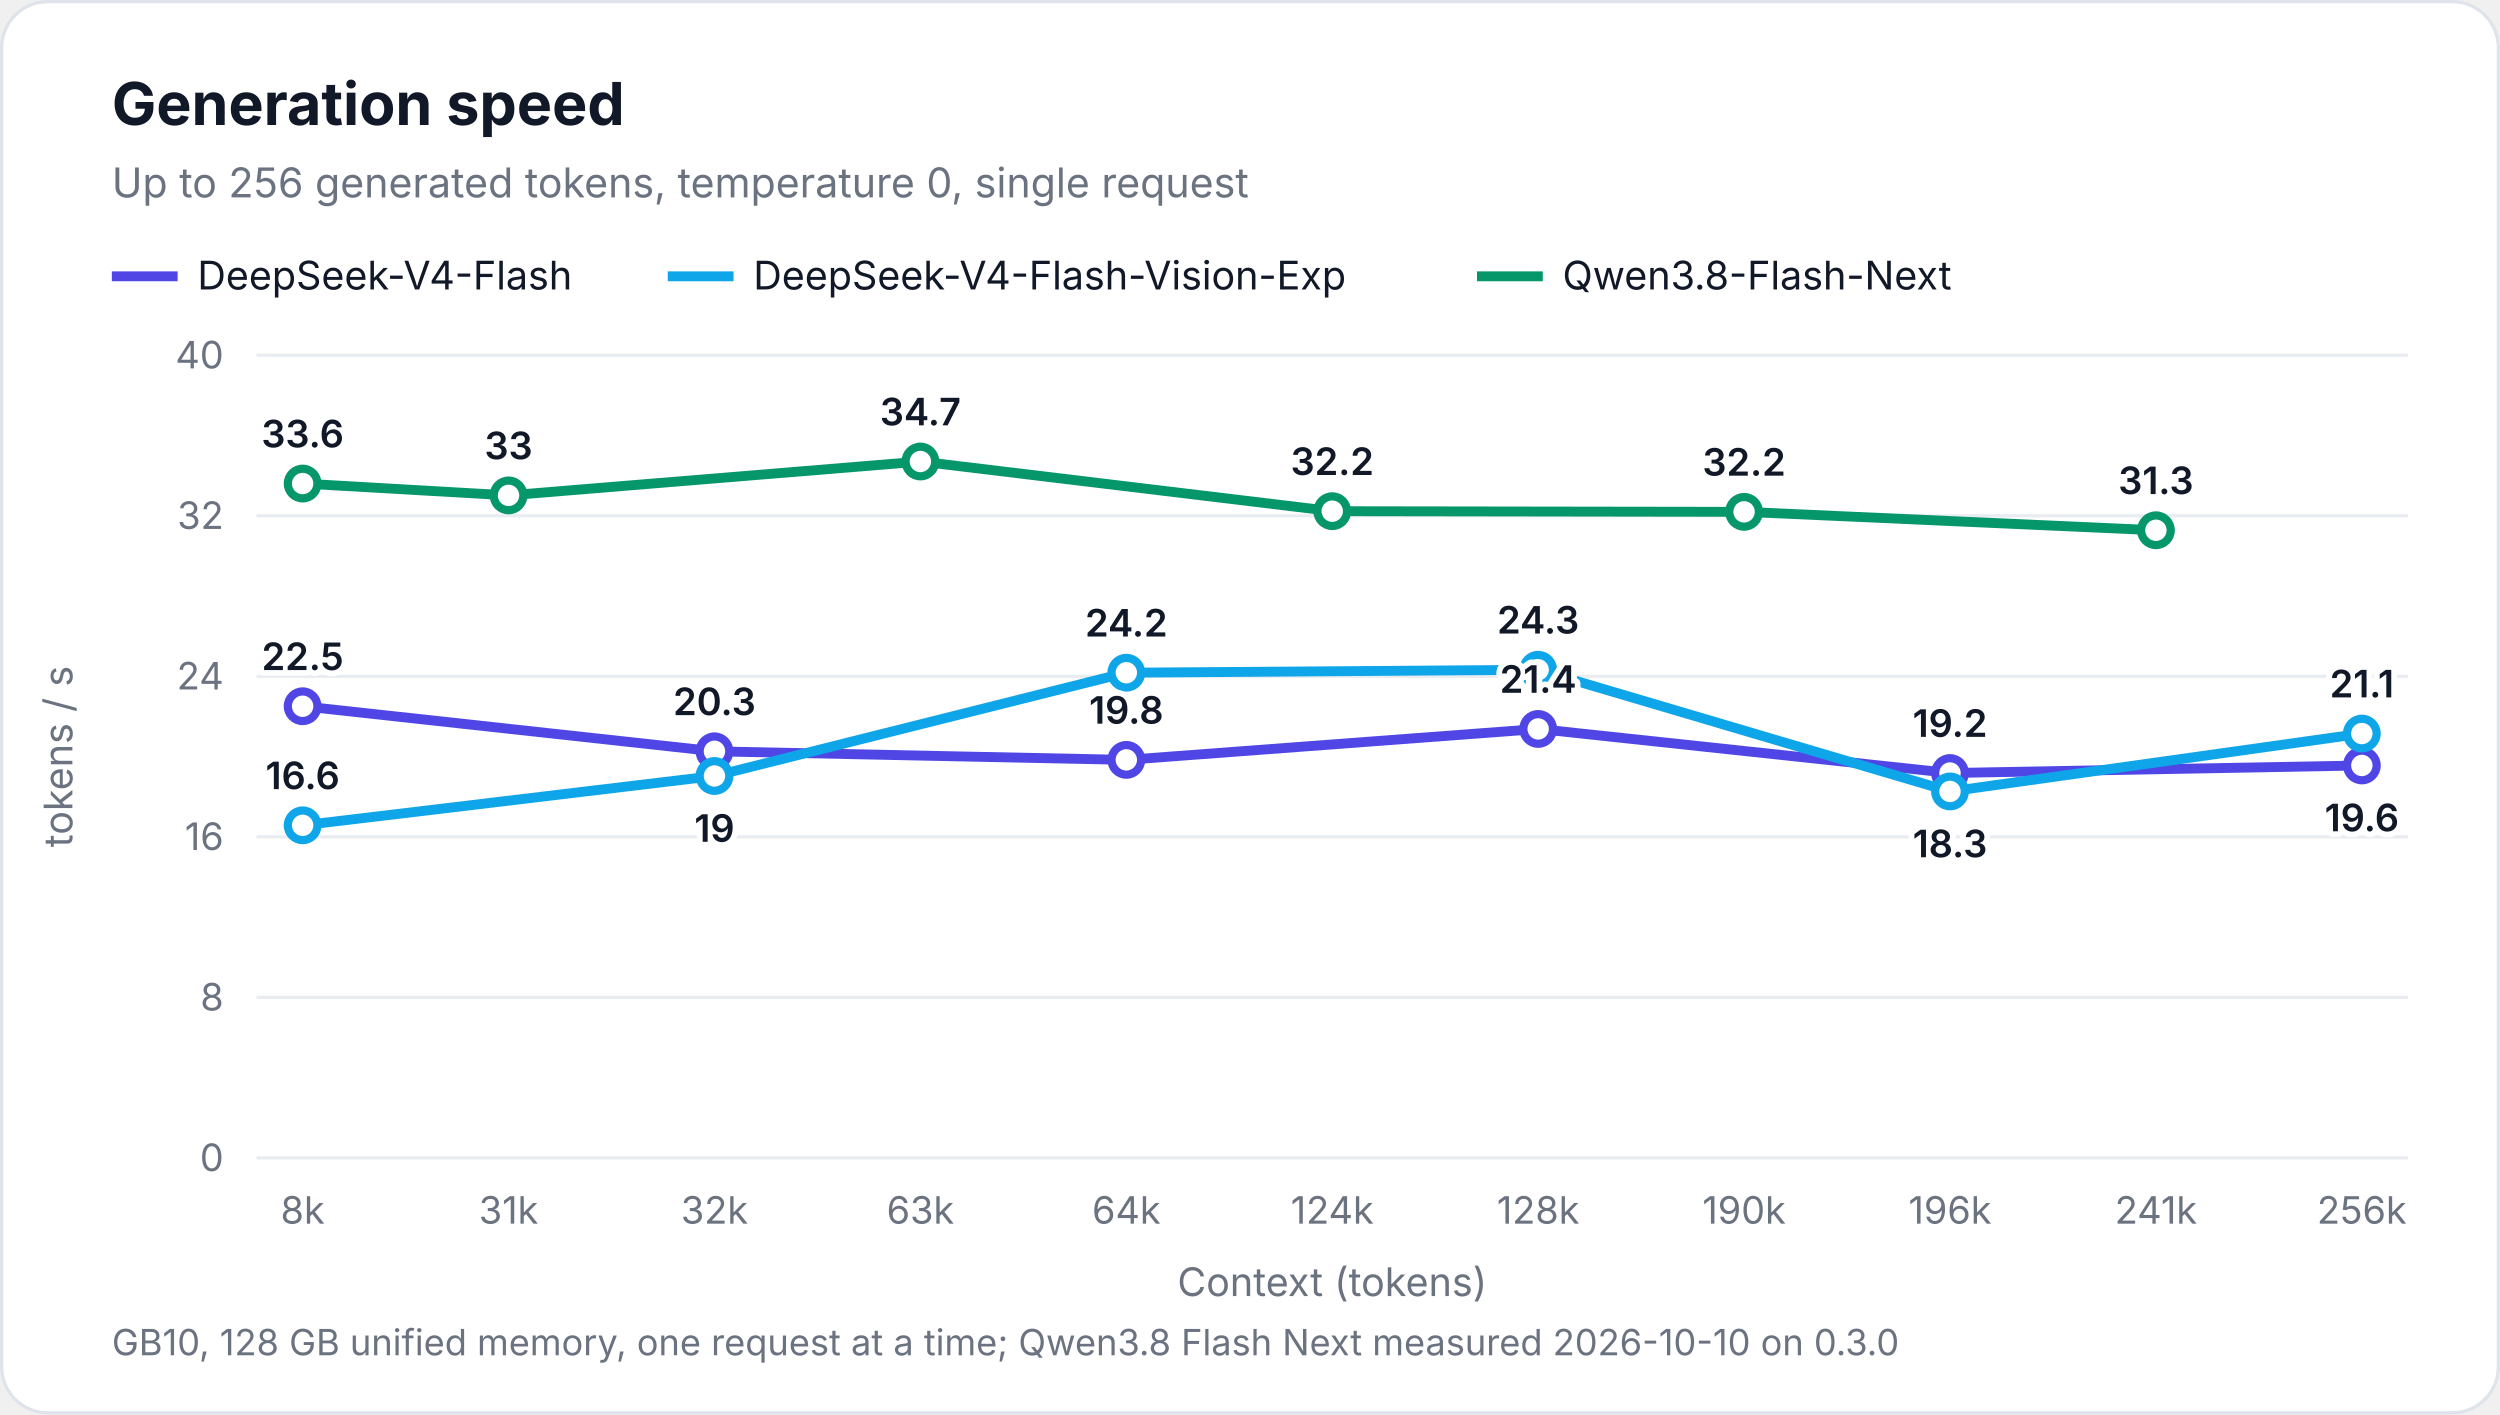
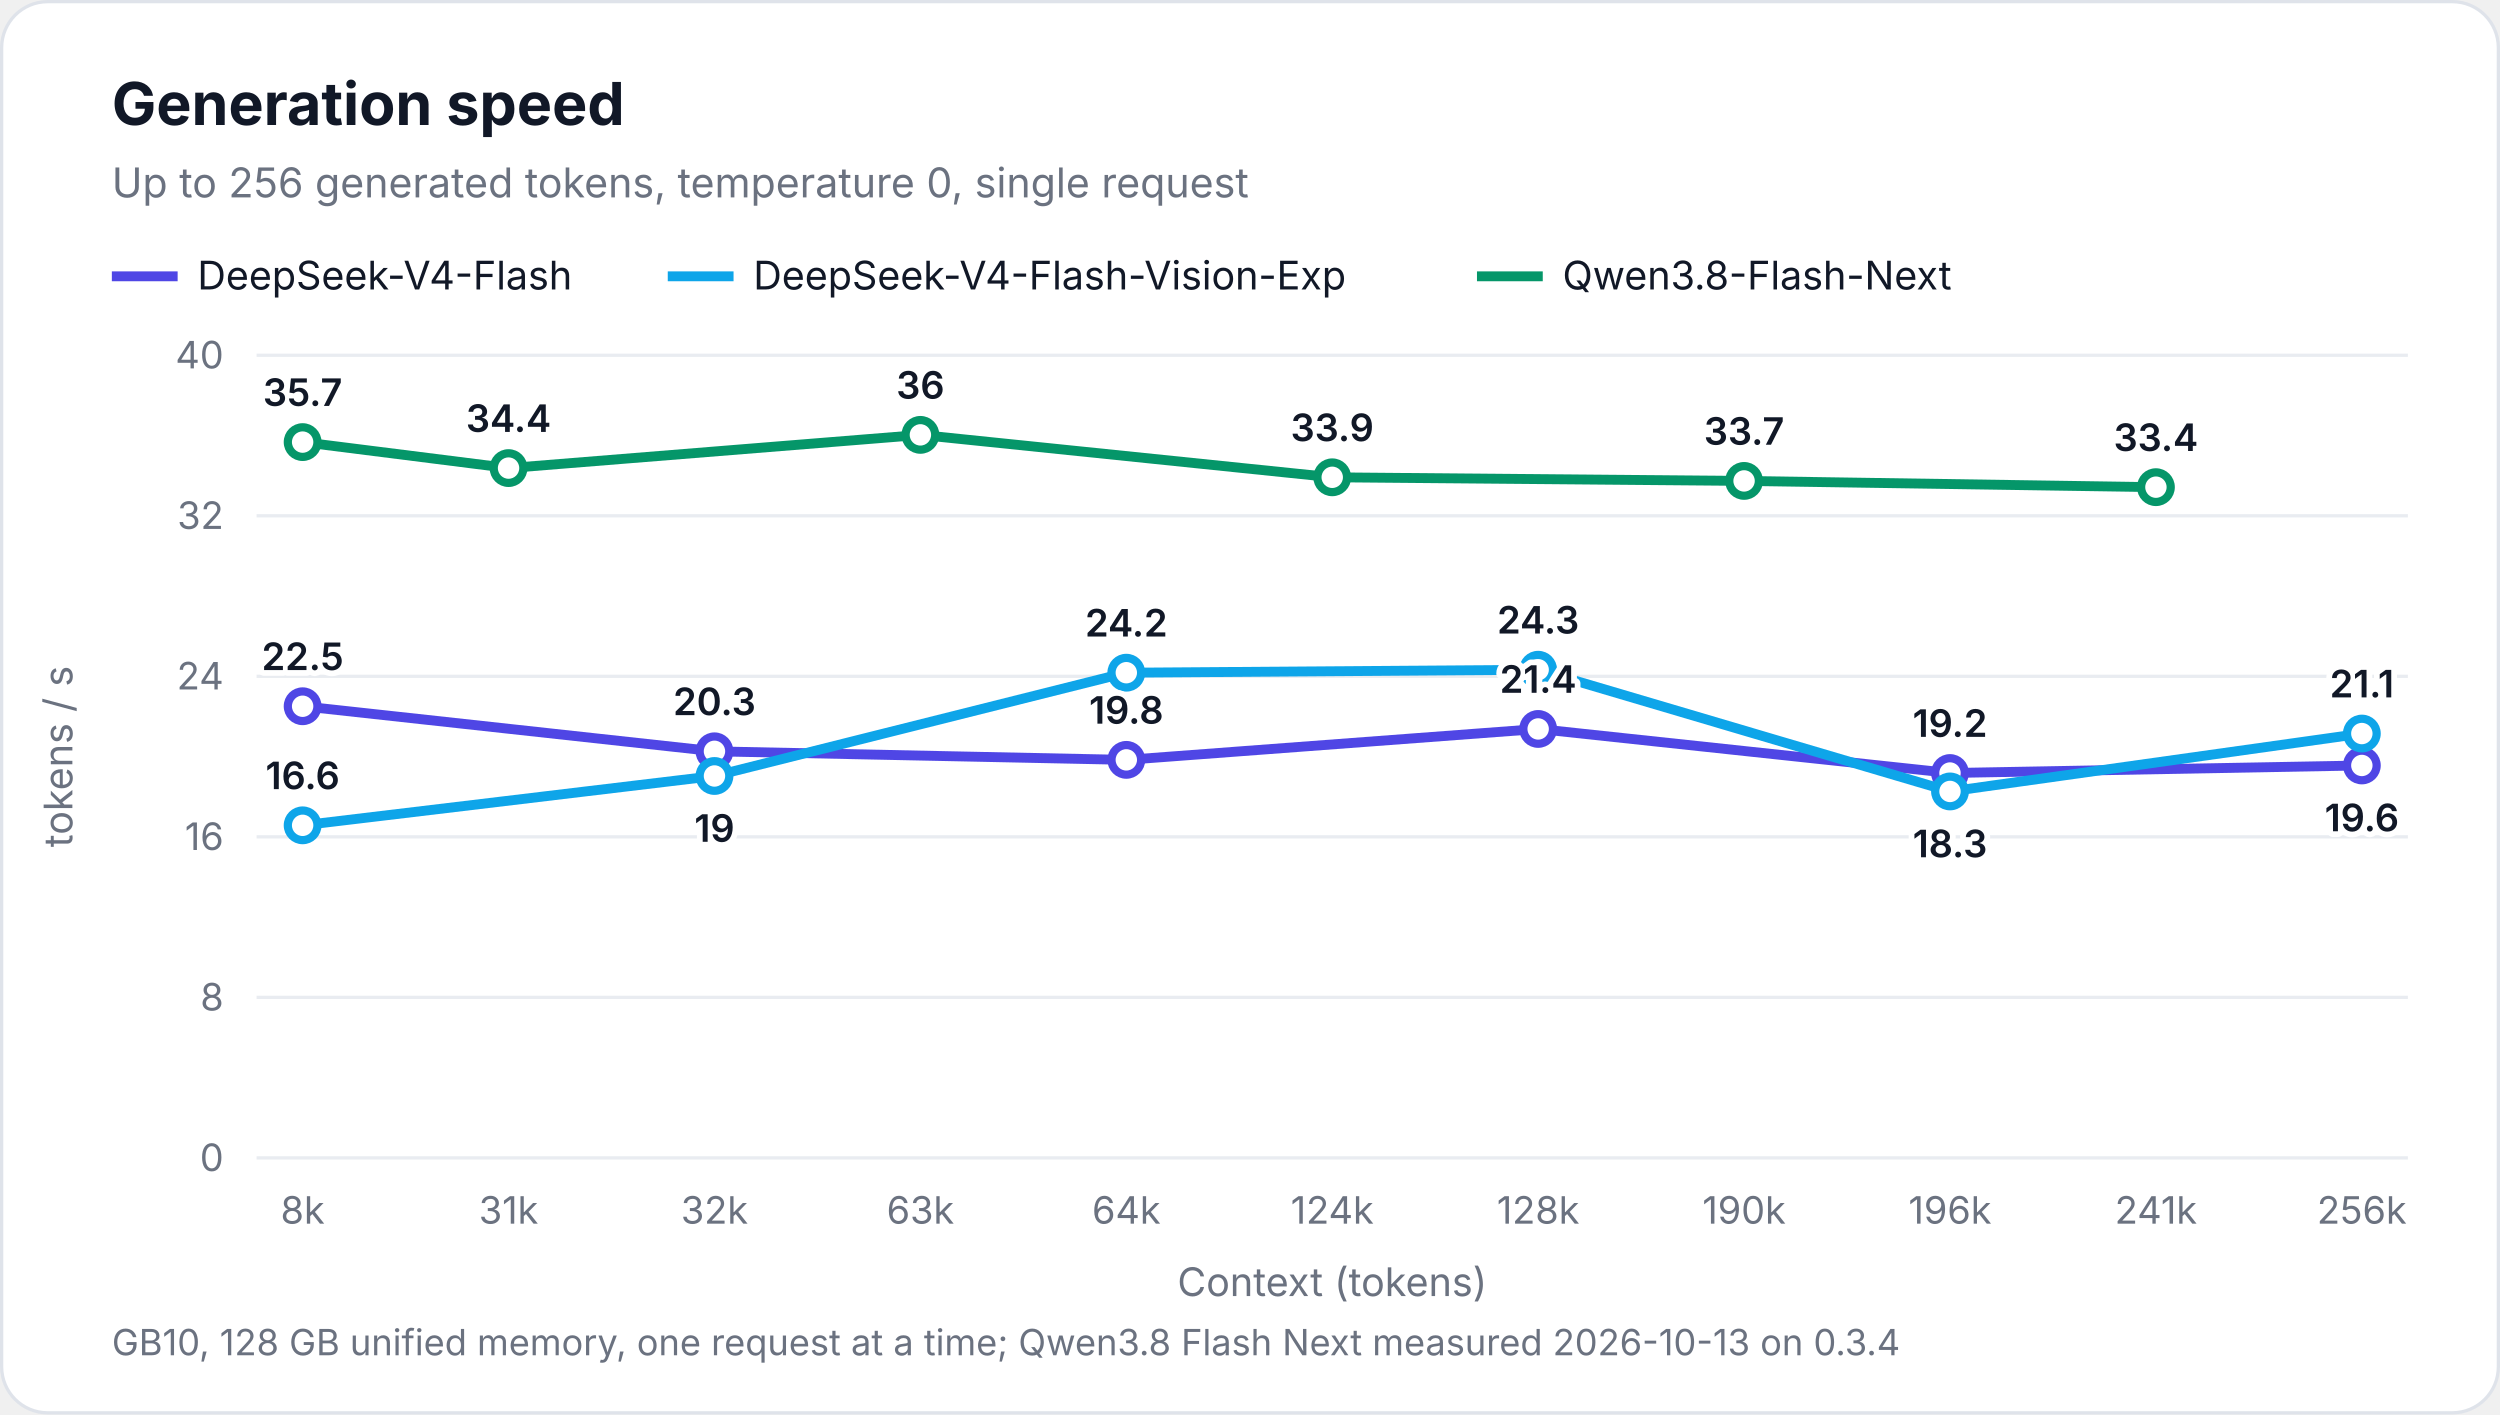
<svg xmlns="http://www.w3.org/2000/svg" width="760" height="430" viewBox="0 0 760 430" font-family="Inter, Segoe UI, Helvetica, Arial, sans-serif">
  <rect x="0.5" y="0.5" width="759" height="429" rx="14" fill="#ffffff" stroke="#dfe3ea" />
  <text x="34" y="38" font-size="18" font-weight="700" fill="#111827">Generation speed</text>
  <text x="34" y="60" font-size="12.5" fill="#6b7280">Up to 256 generated tokens, temperature 0, single request</text>
-   <text x="34" y="412" font-size="11" fill="#6b7280">GB10, 128 GB unified memory, one request at a time; Qwen3.8 Flash Next measured 2026-10-10 on 0.3.0</text>
+   <text x="34" y="412" font-size="11" fill="#6b7280">GB10, 128 GB unified memory, one request at a time; Qwen3.8 Flash Next measured 2026-10-13 on 0.3.4</text>
  <line x1="78" y1="352.0" x2="732" y2="352.0" stroke="#e9ecf1" />
  <text x="68" y="356.0" font-size="11.5" text-anchor="end" fill="#6b7280">0</text>
  <line x1="78" y1="303.2" x2="732" y2="303.2" stroke="#e9ecf1" />
  <text x="68" y="307.2" font-size="11.5" text-anchor="end" fill="#6b7280">8</text>
  <line x1="78" y1="254.4" x2="732" y2="254.4" stroke="#e9ecf1" />
  <text x="68" y="258.4" font-size="11.5" text-anchor="end" fill="#6b7280">16</text>
  <line x1="78" y1="205.6" x2="732" y2="205.6" stroke="#e9ecf1" />
  <text x="68" y="209.6" font-size="11.5" text-anchor="end" fill="#6b7280">24</text>
  <line x1="78" y1="156.8" x2="732" y2="156.8" stroke="#e9ecf1" />
  <text x="68" y="160.8" font-size="11.5" text-anchor="end" fill="#6b7280">32</text>
  <line x1="78" y1="108.0" x2="732" y2="108.0" stroke="#e9ecf1" />
  <text x="68" y="112.0" font-size="11.5" text-anchor="end" fill="#6b7280">40</text>
  <text x="22" y="230.0" font-size="12" fill="#6b7280" text-anchor="middle" transform="rotate(-90 22 230.0)">tokens / s</text>
  <text x="405.0" y="394" font-size="12" fill="#6b7280" text-anchor="middle">Context (tokens)</text>
  <text x="92.0" y="372" font-size="11.5" text-anchor="middle" fill="#6b7280">8k</text>
  <text x="154.6" y="372" font-size="11.5" text-anchor="middle" fill="#6b7280">31k</text>
  <text x="217.2" y="372" font-size="11.5" text-anchor="middle" fill="#6b7280">32k</text>
  <text x="279.8" y="372" font-size="11.5" text-anchor="middle" fill="#6b7280">63k</text>
  <text x="342.4" y="372" font-size="11.5" text-anchor="middle" fill="#6b7280">64k</text>
  <text x="405.0" y="372" font-size="11.5" text-anchor="middle" fill="#6b7280">124k</text>
  <text x="467.6" y="372" font-size="11.5" text-anchor="middle" fill="#6b7280">128k</text>
  <text x="530.2" y="372" font-size="11.5" text-anchor="middle" fill="#6b7280">190k</text>
  <text x="592.8" y="372" font-size="11.5" text-anchor="middle" fill="#6b7280">196k</text>
  <text x="655.4" y="372" font-size="11.5" text-anchor="middle" fill="#6b7280">241k</text>
  <text x="718.0" y="372" font-size="11.5" text-anchor="middle" fill="#6b7280">256k</text>
  <path d="M92.0,214.7 L217.2,228.4 L342.4,231.0 L467.6,221.6 L592.8,235.0 L718.0,232.7" fill="none" stroke="#4f46e5" stroke-width="3" stroke-linejoin="round" stroke-linecap="round" />
  <circle cx="92.0" cy="214.7" r="4.5" fill="#ffffff" stroke="#4f46e5" stroke-width="2.5" />
  <circle cx="217.2" cy="228.4" r="4.5" fill="#ffffff" stroke="#4f46e5" stroke-width="2.5" />
  <circle cx="342.4" cy="231.0" r="4.5" fill="#ffffff" stroke="#4f46e5" stroke-width="2.5" />
  <circle cx="467.6" cy="221.6" r="4.5" fill="#ffffff" stroke="#4f46e5" stroke-width="2.5" />
  <circle cx="592.8" cy="235.0" r="4.5" fill="#ffffff" stroke="#4f46e5" stroke-width="2.5" />
  <circle cx="718.0" cy="232.7" r="4.5" fill="#ffffff" stroke="#4f46e5" stroke-width="2.5" />
  <path d="M92.0,250.9 L217.2,235.9 L342.4,204.5 L467.6,203.6 L592.8,240.6 L718.0,223.0" fill="none" stroke="#0ea5e9" stroke-width="3" stroke-linejoin="round" stroke-linecap="round" />
  <circle cx="92.0" cy="250.9" r="4.5" fill="#ffffff" stroke="#0ea5e9" stroke-width="2.5" />
  <circle cx="217.2" cy="235.9" r="4.5" fill="#ffffff" stroke="#0ea5e9" stroke-width="2.5" />
  <circle cx="342.4" cy="204.5" r="4.5" fill="#ffffff" stroke="#0ea5e9" stroke-width="2.5" />
  <circle cx="467.6" cy="203.6" r="4.5" fill="#ffffff" stroke="#0ea5e9" stroke-width="2.5" />
  <circle cx="592.8" cy="240.6" r="4.5" fill="#ffffff" stroke="#0ea5e9" stroke-width="2.5" />
  <circle cx="718.0" cy="223.0" r="4.5" fill="#ffffff" stroke="#0ea5e9" stroke-width="2.5" />
-   <path d="M92.0,147.0 L154.6,150.6 L279.8,140.3 L405.0,155.4 L530.2,155.6 L655.4,161.2" fill="none" stroke="#059669" stroke-width="3" stroke-linejoin="round" stroke-linecap="round" />
-   <circle cx="92.0" cy="147.0" r="4.5" fill="#ffffff" stroke="#059669" stroke-width="2.5" />
-   <circle cx="154.6" cy="150.6" r="4.5" fill="#ffffff" stroke="#059669" stroke-width="2.5" />
-   <circle cx="279.8" cy="140.3" r="4.5" fill="#ffffff" stroke="#059669" stroke-width="2.5" />
-   <circle cx="405.0" cy="155.4" r="4.5" fill="#ffffff" stroke="#059669" stroke-width="2.5" />
-   <circle cx="530.2" cy="155.6" r="4.5" fill="#ffffff" stroke="#059669" stroke-width="2.5" />
-   <circle cx="655.4" cy="161.2" r="4.5" fill="#ffffff" stroke="#059669" stroke-width="2.5" />
-   <text x="92.0" y="136.0" font-size="11.5" font-weight="600" text-anchor="middle" fill="#111827" stroke="#ffffff" stroke-width="3.5" stroke-linejoin="round" paint-order="stroke">33.6</text>
+   <path d="M92.0,134.4 L154.6,142.3 L279.8,132.2 L405.0,145.1 L530.2,146.2 L655.4,148.1" fill="none" stroke="#059669" stroke-width="3" stroke-linejoin="round" stroke-linecap="round" />
+   <circle cx="92.0" cy="134.4" r="4.5" fill="#ffffff" stroke="#059669" stroke-width="2.5" />
+   <circle cx="154.6" cy="142.3" r="4.5" fill="#ffffff" stroke="#059669" stroke-width="2.5" />
+   <circle cx="279.8" cy="132.2" r="4.5" fill="#ffffff" stroke="#059669" stroke-width="2.5" />
+   <circle cx="405.0" cy="145.1" r="4.5" fill="#ffffff" stroke="#059669" stroke-width="2.5" />
+   <circle cx="530.2" cy="146.2" r="4.5" fill="#ffffff" stroke="#059669" stroke-width="2.5" />
+   <circle cx="655.4" cy="148.1" r="4.5" fill="#ffffff" stroke="#059669" stroke-width="2.5" />
+   <text x="92.0" y="123.4" font-size="11.5" font-weight="600" text-anchor="middle" fill="#111827" stroke="#ffffff" stroke-width="3.5" stroke-linejoin="round" paint-order="stroke">35.7</text>
  <text x="92.0" y="203.7" font-size="11.5" font-weight="600" text-anchor="middle" fill="#111827" stroke="#ffffff" stroke-width="3.5" stroke-linejoin="round" paint-order="stroke">22.5</text>
  <text x="92.0" y="239.9" font-size="11.5" font-weight="600" text-anchor="middle" fill="#111827" stroke="#ffffff" stroke-width="3.5" stroke-linejoin="round" paint-order="stroke">16.6</text>
  <text x="217.2" y="217.4" font-size="11.5" font-weight="600" text-anchor="middle" fill="#111827" stroke="#ffffff" stroke-width="3.5" stroke-linejoin="round" paint-order="stroke">20.3</text>
  <text x="217.2" y="255.9" font-size="11.5" font-weight="600" text-anchor="middle" fill="#111827" stroke="#ffffff" stroke-width="3.5" stroke-linejoin="round" paint-order="stroke">19</text>
  <text x="342.4" y="193.5" font-size="11.5" font-weight="600" text-anchor="middle" fill="#111827" stroke="#ffffff" stroke-width="3.5" stroke-linejoin="round" paint-order="stroke">24.2</text>
  <text x="342.4" y="220.0" font-size="11.5" font-weight="600" text-anchor="middle" fill="#111827" stroke="#ffffff" stroke-width="3.5" stroke-linejoin="round" paint-order="stroke">19.8</text>
  <text x="467.6" y="192.6" font-size="11.5" font-weight="600" text-anchor="middle" fill="#111827" stroke="#ffffff" stroke-width="3.5" stroke-linejoin="round" paint-order="stroke">24.3</text>
  <text x="467.6" y="210.6" font-size="11.5" font-weight="600" text-anchor="middle" fill="#111827" stroke="#ffffff" stroke-width="3.5" stroke-linejoin="round" paint-order="stroke">21.4</text>
  <text x="592.8" y="224.0" font-size="11.5" font-weight="600" text-anchor="middle" fill="#111827" stroke="#ffffff" stroke-width="3.5" stroke-linejoin="round" paint-order="stroke">19.2</text>
  <text x="592.8" y="260.6" font-size="11.5" font-weight="600" text-anchor="middle" fill="#111827" stroke="#ffffff" stroke-width="3.5" stroke-linejoin="round" paint-order="stroke">18.3</text>
  <text x="718.0" y="212.0" font-size="11.5" font-weight="600" text-anchor="middle" fill="#111827" stroke="#ffffff" stroke-width="3.5" stroke-linejoin="round" paint-order="stroke">21.1</text>
  <text x="718.0" y="252.7" font-size="11.5" font-weight="600" text-anchor="middle" fill="#111827" stroke="#ffffff" stroke-width="3.5" stroke-linejoin="round" paint-order="stroke">19.6</text>
-   <text x="154.6" y="139.6" font-size="11.5" font-weight="600" text-anchor="middle" fill="#111827" stroke="#ffffff" stroke-width="3.5" stroke-linejoin="round" paint-order="stroke">33</text>
-   <text x="279.8" y="129.3" font-size="11.5" font-weight="600" text-anchor="middle" fill="#111827" stroke="#ffffff" stroke-width="3.5" stroke-linejoin="round" paint-order="stroke">34.7</text>
-   <text x="405.0" y="144.4" font-size="11.5" font-weight="600" text-anchor="middle" fill="#111827" stroke="#ffffff" stroke-width="3.5" stroke-linejoin="round" paint-order="stroke">32.2</text>
-   <text x="530.2" y="144.6" font-size="11.5" font-weight="600" text-anchor="middle" fill="#111827" stroke="#ffffff" stroke-width="3.5" stroke-linejoin="round" paint-order="stroke">32.2</text>
-   <text x="655.4" y="150.2" font-size="11.5" font-weight="600" text-anchor="middle" fill="#111827" stroke="#ffffff" stroke-width="3.5" stroke-linejoin="round" paint-order="stroke">31.3</text>
+   <text x="154.6" y="131.3" font-size="11.5" font-weight="600" text-anchor="middle" fill="#111827" stroke="#ffffff" stroke-width="3.5" stroke-linejoin="round" paint-order="stroke">34.4</text>
+   <text x="279.8" y="121.2" font-size="11.5" font-weight="600" text-anchor="middle" fill="#111827" stroke="#ffffff" stroke-width="3.5" stroke-linejoin="round" paint-order="stroke">36</text>
+   <text x="405.0" y="134.1" font-size="11.5" font-weight="600" text-anchor="middle" fill="#111827" stroke="#ffffff" stroke-width="3.5" stroke-linejoin="round" paint-order="stroke">33.9</text>
+   <text x="530.2" y="135.2" font-size="11.5" font-weight="600" text-anchor="middle" fill="#111827" stroke="#ffffff" stroke-width="3.5" stroke-linejoin="round" paint-order="stroke">33.7</text>
+   <text x="655.4" y="137.1" font-size="11.5" font-weight="600" text-anchor="middle" fill="#111827" stroke="#ffffff" stroke-width="3.5" stroke-linejoin="round" paint-order="stroke">33.4</text>
  <line x1="34.0" y1="84" x2="54.0" y2="84" stroke="#4f46e5" stroke-width="3" />
  <text x="60.0" y="88" font-size="12" fill="#111827">DeepSeek-V4-Flash</text>
  <line x1="203.0" y1="84" x2="223.0" y2="84" stroke="#0ea5e9" stroke-width="3" />
  <text x="229.0" y="88" font-size="12" fill="#111827">DeepSeek-V4-Flash-Vision-Exp</text>
  <line x1="449.0" y1="84" x2="469.0" y2="84" stroke="#059669" stroke-width="3" />
  <text x="475.0" y="88" font-size="12" fill="#111827">Qwen3.8-Flash-Next</text>
</svg>
